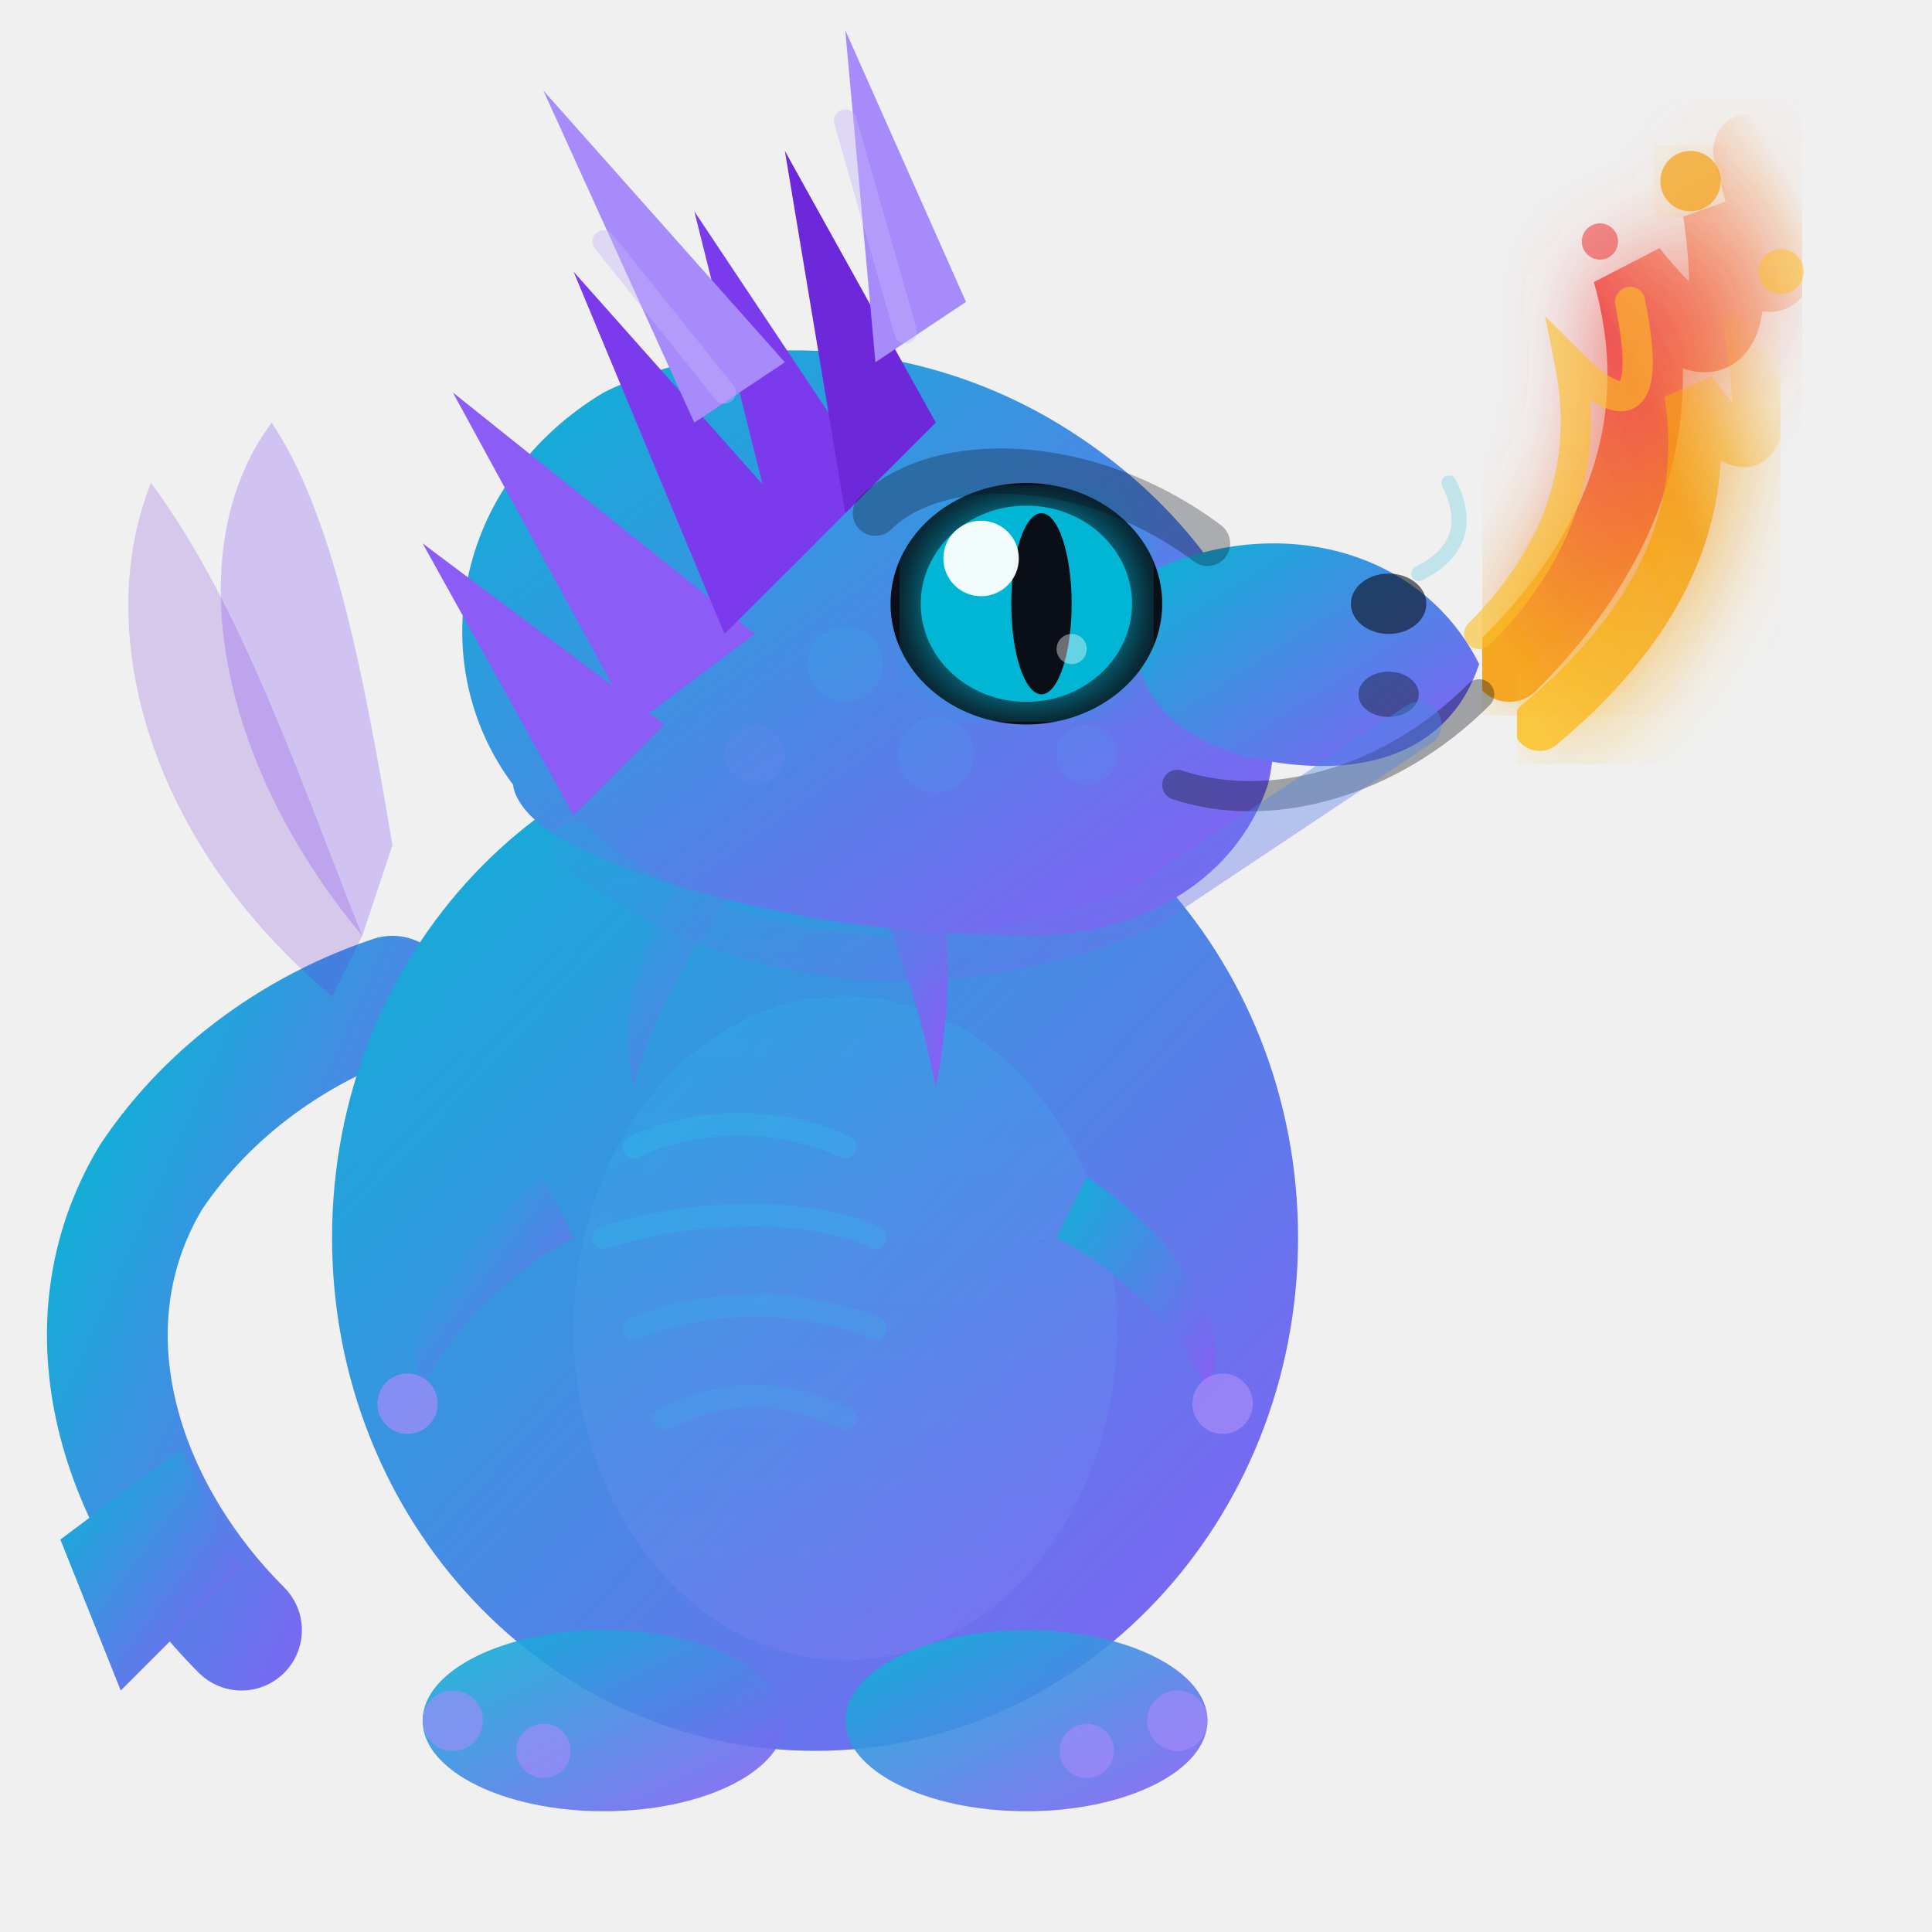
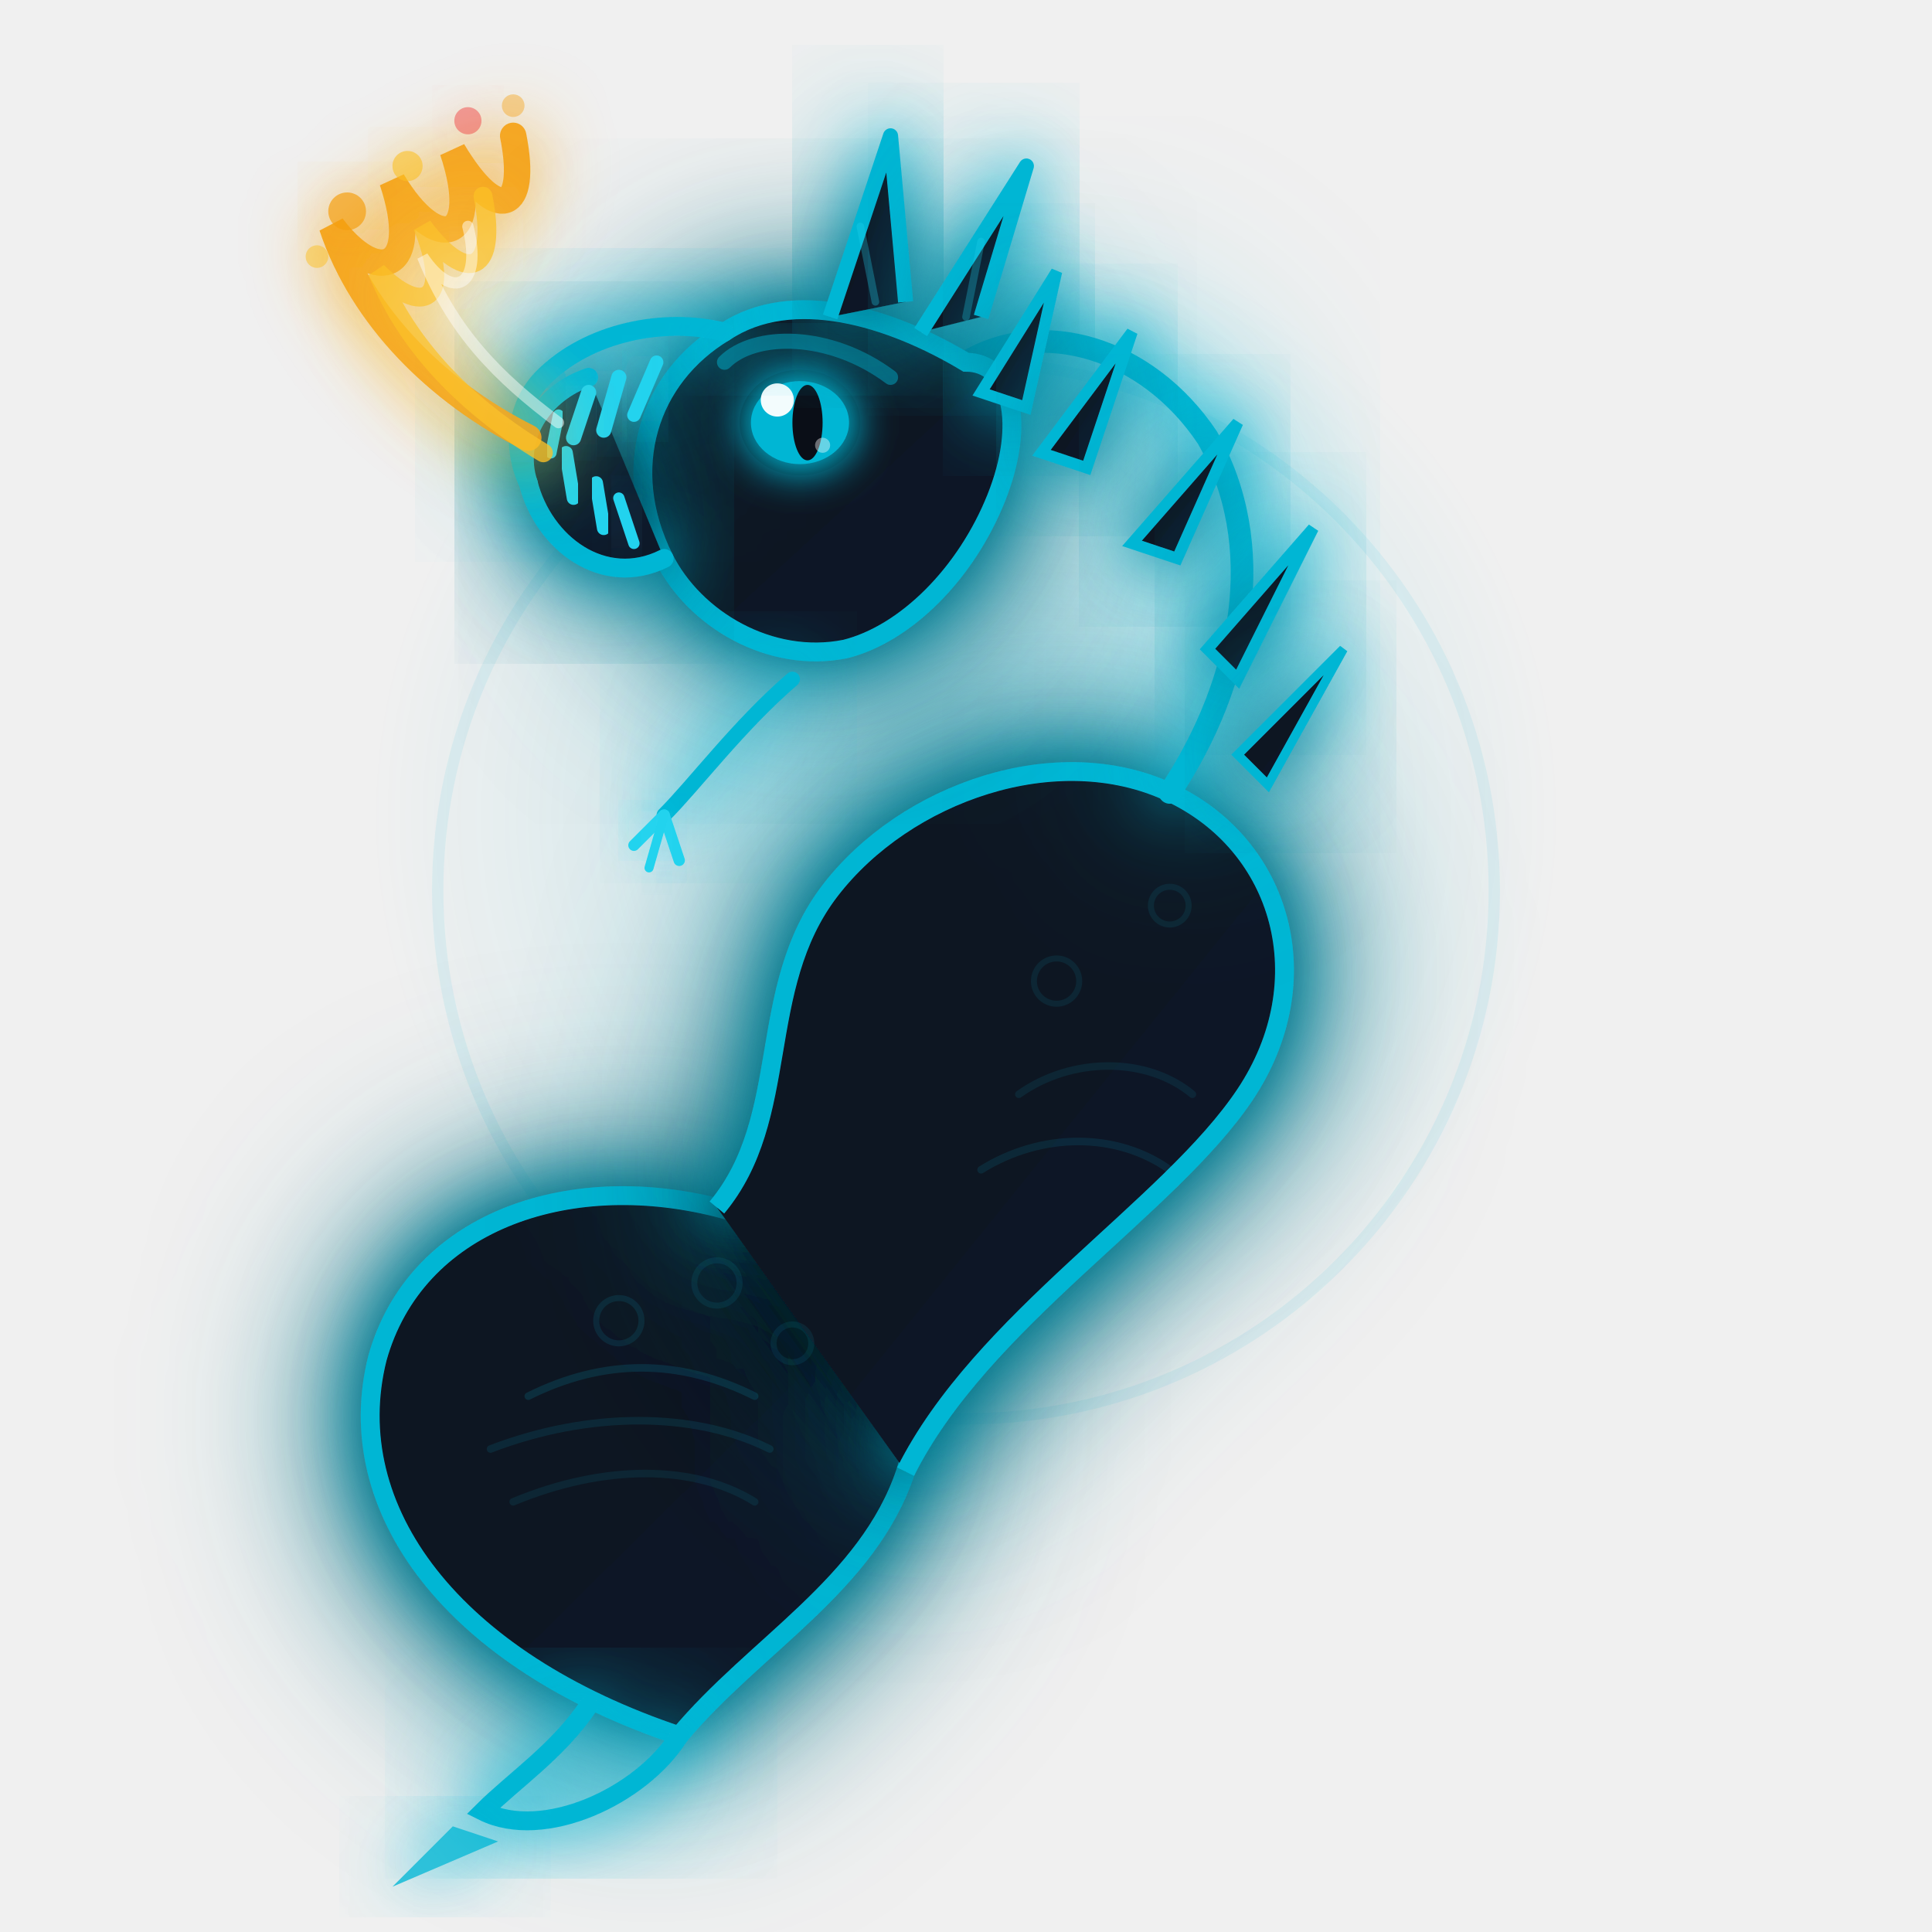
- <svg xmlns="http://www.w3.org/2000/svg" viewBox="0 0 128 128">
+ <svg xmlns="http://www.w3.org/2000/svg" viewBox="0 0 256 256">
  <defs>
-     <linearGradient id="body" x1="0%" y1="0%" x2="100%" y2="100%">
-       <stop offset="0%" stop-color="#06b6d4" />
-       <stop offset="100%" stop-color="#8b5cf6" />
-     </linearGradient>
-     <linearGradient id="belly" x1="0%" y1="0%" x2="0%" y2="100%">
-       <stop offset="0%" stop-color="#22d3ee" />
-       <stop offset="100%" stop-color="#a78bfa" />
-     </linearGradient>
-     <linearGradient id="fire1" x1="0%" y1="100%" x2="100%" y2="0%">
-       <stop offset="0%" stop-color="#f59e0b" />
-       <stop offset="50%" stop-color="#ef4444" />
-       <stop offset="100%" stop-color="#f97316" stop-opacity="0" />
-     </linearGradient>
-     <linearGradient id="fire2" x1="0%" y1="100%" x2="100%" y2="0%">
-       <stop offset="0%" stop-color="#fbbf24" />
-       <stop offset="60%" stop-color="#f59e0b" />
-       <stop offset="100%" stop-color="#fbbf24" stop-opacity="0" />
-     </linearGradient>
-     <filter id="glow">
-       <feGaussianBlur stdDeviation="2" result="b" />
+     <filter id="neon" x="-50%" y="-50%" width="200%" height="200%">
+       <feGaussianBlur in="SourceGraphic" stdDeviation="4" result="blur1" />
+       <feGaussianBlur in="SourceGraphic" stdDeviation="8" result="blur2" />
+       <feGaussianBlur in="SourceGraphic" stdDeviation="14" result="blur3" />
+       <feMerge>
+         <feMergeNode in="blur3" />
+         <feMergeNode in="blur2" />
+         <feMergeNode in="blur1" />
+         <feMergeNode in="SourceGraphic" />
+       </feMerge>
+     </filter>
+     <filter id="aura" x="-60%" y="-60%" width="220%" height="220%">
+       <feGaussianBlur stdDeviation="18" result="b" />
+       <feColorMatrix in="b" type="matrix" values="0 0 0 0 0.024  0 0 0 0 0.714  0 0 0 0 0.831  0 0 0 0.6 0" result="colored" />
+       <feMerge>
+         <feMergeNode in="colored" />
+         <feMergeNode in="SourceGraphic" />
+       </feMerge>
+     </filter>
+     <filter id="eyeG" x="-100%" y="-100%" width="300%" height="300%">
+       <feGaussianBlur stdDeviation="3" result="b" />
+       <feMerge>
+         <feMergeNode in="b" />
+         <feMergeNode in="b" />
+         <feMergeNode in="SourceGraphic" />
+       </feMerge>
+     </filter>
+     <filter id="fireG" x="-80%" y="-80%" width="260%" height="260%">
+       <feGaussianBlur stdDeviation="5" result="b" />
      <feMerge>
        <feMergeNode in="b" />
        <feMergeNode in="SourceGraphic" />
      </feMerge>
    </filter>
-     <filter id="fireGlow">
-       <feGaussianBlur stdDeviation="3" result="b" />
-       <feMerge>
-         <feMergeNode in="b" />
-         <feMergeNode in="SourceGraphic" />
-       </feMerge>
-     </filter>
+     <radialGradient id="auraBg" cx="50%" cy="45%" r="40%">
+       <stop offset="0%" stop-color="#06b6d4" stop-opacity="0.3" />
+       <stop offset="60%" stop-color="#06b6d4" stop-opacity="0.08" />
+       <stop offset="100%" stop-color="#06b6d4" stop-opacity="0" />
+     </radialGradient>
+     <linearGradient id="bodyG" x1="0%" y1="0%" x2="100%" y2="100%">
+       <stop offset="0%" stop-color="#0c1220" />
+       <stop offset="100%" stop-color="#0a1628" />
+     </linearGradient>
  </defs>
-   <path d="M100,44 Q112,32 108,18 Q116,28 114,14 Q120,24 116,10" fill="none" stroke="url(#fire1)" stroke-width="5" stroke-linecap="round" filter="url(#fireGlow)" opacity="0.9" />
-   <path d="M102,48 Q114,38 112,26 Q118,34 116,22" fill="none" stroke="url(#fire2)" stroke-width="3.5" stroke-linecap="round" filter="url(#fireGlow)" opacity="0.85" />
-   <path d="M98,42 Q106,34 104,24 Q110,30 108,20" fill="none" stroke="#fbbf24" stroke-width="2" stroke-linecap="round" opacity="0.6" />
-   <circle cx="112" cy="12" r="2" fill="#f59e0b" opacity="0.7" filter="url(#fireGlow)" />
-   <circle cx="118" cy="18" r="1.5" fill="#fbbf24" opacity="0.5" />
-   <circle cx="106" cy="16" r="1.2" fill="#ef4444" opacity="0.6" />
-   <path d="M16,108 C8,100 4,88 10,78 C14,72 20,68 26,66" fill="none" stroke="url(#body)" stroke-width="8" stroke-linecap="round" />
-   <polygon points="8,112 16,104 12,96 4,102" fill="url(#body)" />
-   <ellipse cx="54" cy="82" rx="32" ry="34" fill="url(#body)" />
-   <ellipse cx="56" cy="88" rx="18" ry="22" fill="url(#belly)" opacity="0.15" />
-   <path d="M52,50 C46,56 40,64 42,72 C44,64 50,56 58,50Z" fill="url(#body)" />
-   <path d="M58,48 C62,54 64,62 62,72 C60,62 56,54 52,50Z" fill="url(#body)" />
-   <path d="M34,52 C28,44 30,32 40,26 C48,22 60,22 70,28 C80,34 86,44 84,52 C82,58 76,62 68,62 C58,62 46,60 38,56 C34,54 34,52 34,52Z" fill="url(#body)" />
-   <path d="M76,38 C84,34 94,36 98,44 C96,50 90,52 82,50 C76,48 74,44 76,38Z" fill="url(#body)" />
-   <path d="M42,76 C46,74 52,74 56,76" fill="none" stroke="#22d3ee" stroke-width="1.5" opacity="0.2" stroke-linecap="round" />
-   <path d="M40,82 C46,80 54,80 58,82" fill="none" stroke="#22d3ee" stroke-width="1.5" opacity="0.18" stroke-linecap="round" />
-   <path d="M42,88 C47,86 53,86 58,88" fill="none" stroke="#22d3ee" stroke-width="1.5" opacity="0.15" stroke-linecap="round" />
-   <path d="M44,94 C48,92 52,92 56,94" fill="none" stroke="#22d3ee" stroke-width="1.5" opacity="0.12" stroke-linecap="round" />
-   <polygon points="38,54 28,36 44,48" fill="#8b5cf6" />
-   <polygon points="42,48 30,26 50,42" fill="#8b5cf6" />
-   <polygon points="48,42 38,18 54,36" fill="#7c3aed" />
-   <polygon points="52,38 46,14 58,32" fill="#7c3aed" />
-   <polygon points="56,34 52,10 62,28" fill="#6d28d9" />
-   <polygon points="46,28 36,6 52,24" fill="#a78bfa" />
-   <polygon points="58,24 56,2 64,20" fill="#a78bfa" />
-   <line x1="40" y1="16" x2="48" y2="26" stroke="#c4b5fd" stroke-width="1.5" opacity="0.4" stroke-linecap="round" />
-   <line x1="56" y1="8" x2="60" y2="22" stroke="#c4b5fd" stroke-width="1.5" opacity="0.4" stroke-linecap="round" />
-   <ellipse cx="68" cy="40" rx="9" ry="8" fill="#0a0e17" />
-   <ellipse cx="68" cy="40" rx="7" ry="6.5" fill="#06b6d4" filter="url(#glow)" />
-   <ellipse cx="69" cy="40" rx="2" ry="6" fill="#0a0e17" />
-   <circle cx="65" cy="37" r="2.5" fill="#fff" opacity="0.95" />
-   <circle cx="71" cy="43" r="1" fill="#fff" opacity="0.4" />
-   <path d="M58,34 C62,30 72,30 80,36" fill="none" stroke="#0a0e17" stroke-width="3" opacity="0.3" stroke-linecap="round" />
-   <ellipse cx="92" cy="40" rx="2.5" ry="2" fill="#0a0e17" opacity="0.6" />
-   <ellipse cx="92" cy="46" rx="2" ry="1.5" fill="#0a0e17" opacity="0.4" />
-   <path d="M94,38 Q98,36 96,32" fill="none" stroke="#06b6d4" stroke-width="1" opacity="0.2" stroke-linecap="round" />
-   <path d="M78,52 C84,54 92,52 98,46" fill="none" stroke="#0a0e17" stroke-width="2" opacity="0.35" stroke-linecap="round" />
-   <path d="M38,56 C48,64 62,66 76,60 C82,56 88,52 94,48" fill="none" stroke="url(#body)" stroke-width="3" opacity="0.4" stroke-linecap="round" />
-   <path d="M36,78 C30,82 26,88 28,92 C30,88 34,84 38,82Z" fill="url(#body)" opacity="0.9" />
-   <path d="M72,78 C78,82 82,88 80,92 C78,88 74,84 70,82Z" fill="url(#body)" opacity="0.9" />
-   <circle cx="27" cy="93" r="2" fill="#a78bfa" opacity="0.7" />
-   <circle cx="81" cy="93" r="2" fill="#a78bfa" opacity="0.7" />
-   <ellipse cx="40" cy="114" rx="12" ry="6" fill="url(#body)" opacity="0.9" />
-   <ellipse cx="68" cy="114" rx="12" ry="6" fill="url(#body)" opacity="0.9" />
-   <circle cx="30" cy="114" r="2" fill="#a78bfa" opacity="0.6" />
-   <circle cx="36" cy="116" r="1.8" fill="#a78bfa" opacity="0.6" />
-   <circle cx="78" cy="114" r="2" fill="#a78bfa" opacity="0.6" />
-   <circle cx="72" cy="116" r="1.8" fill="#a78bfa" opacity="0.6" />
-   <path d="M24,62 C14,50 12,36 18,28 C22,34 24,44 26,56Z" fill="#8b5cf6" opacity="0.3" />
-   <path d="M22,66 C10,56 6,42 10,32 C16,40 20,52 24,62Z" fill="#6d28d9" opacity="0.2" />
-   <circle cx="56" cy="44" r="2.5" fill="#22d3ee" opacity="0.1" />
-   <circle cx="62" cy="50" r="2.5" fill="#22d3ee" opacity="0.08" />
-   <circle cx="50" cy="50" r="2" fill="#a78bfa" opacity="0.08" />
-   <circle cx="72" cy="50" r="2" fill="#22d3ee" opacity="0.08" />
+   <circle cx="128" cy="118" r="100" fill="url(#auraBg)" />
+   <circle cx="128" cy="118" r="70" fill="none" stroke="#06b6d4" stroke-width="1.5" opacity="0.08" />
+   <path d="M90,230 C60,220 45,200 50,180 C55,162 75,155 95,160 C115,165 125,178 120,195 C115,210 100,218 90,230Z" fill="url(#bodyG)" stroke="#06b6d4" stroke-width="2.5" filter="url(#neon)" />
+   <path d="M90,230 C85,238 72,244 64,240 C68,236 74,232 78,226" fill="none" stroke="#06b6d4" stroke-width="2.5" filter="url(#neon)" stroke-linecap="round" />
+   <polygon points="60,242 52,250 66,244" fill="#06b6d4" opacity="0.8" filter="url(#neon)" />
+   <path d="M120,195 C130,175 155,160 165,145 C175,130 170,112 155,105 C140,98 120,105 110,118 C100,131 105,148 95,160" fill="url(#bodyG)" stroke="#06b6d4" stroke-width="2.5" filter="url(#neon)" />
+   <path d="M155,105 C165,90 168,72 160,58 C152,46 138,42 128,48" fill="none" stroke="#06b6d4" stroke-width="3" filter="url(#neon)" stroke-linecap="round" />
+   <path d="M70,185 C80,180 90,180 100,185" fill="none" stroke="#06b6d4" stroke-width="1" opacity="0.15" stroke-linecap="round" />
+   <path d="M65,192 C78,187 92,187 102,192" fill="none" stroke="#06b6d4" stroke-width="1" opacity="0.12" stroke-linecap="round" />
+   <path d="M68,199 C80,194 92,194 100,199" fill="none" stroke="#06b6d4" stroke-width="1" opacity="0.1" stroke-linecap="round" />
+   <path d="M130,155 C138,150 148,150 155,155" fill="none" stroke="#06b6d4" stroke-width="1" opacity="0.12" stroke-linecap="round" />
+   <path d="M135,145 C142,140 152,140 158,145" fill="none" stroke="#06b6d4" stroke-width="1" opacity="0.1" stroke-linecap="round" />
+   <circle cx="82" cy="175" r="3" fill="none" stroke="#06b6d4" stroke-width="0.8" opacity="0.12" />
+   <circle cx="95" cy="170" r="3" fill="none" stroke="#06b6d4" stroke-width="0.8" opacity="0.1" />
+   <circle cx="105" cy="178" r="2.5" fill="none" stroke="#06b6d4" stroke-width="0.8" opacity="0.1" />
+   <circle cx="140" cy="130" r="3" fill="none" stroke="#06b6d4" stroke-width="0.8" opacity="0.1" />
+   <circle cx="155" cy="120" r="2.5" fill="none" stroke="#06b6d4" stroke-width="0.8" opacity="0.1" />
+   <path d="M128,48 C118,42 105,38 96,44 C86,50 82,62 88,74 C92,82 102,88 112,86 C120,84 128,76 132,66 C136,56 134,48 128,48Z" fill="url(#bodyG)" stroke="#06b6d4" stroke-width="2.5" filter="url(#neon)" />
+   <path d="M88,74 C80,78 72,72 70,64 C68,58 72,52 78,50" fill="url(#bodyG)" stroke="#06b6d4" stroke-width="2.5" filter="url(#neon)" stroke-linecap="round" />
+   <path d="M96,44 C88,42 78,44 72,50 C68,54 68,60 70,64" fill="none" stroke="#06b6d4" stroke-width="2.5" filter="url(#neon)" stroke-linecap="round" />
+   <line x1="78" y1="52" x2="76" y2="58" stroke="#22d3ee" stroke-width="2" stroke-linecap="round" filter="url(#neon)" />
+   <line x1="82" y1="50" x2="80" y2="57" stroke="#22d3ee" stroke-width="2" stroke-linecap="round" filter="url(#neon)" />
+   <line x1="87" y1="48" x2="84" y2="55" stroke="#22d3ee" stroke-width="1.8" stroke-linecap="round" filter="url(#neon)" />
+   <line x1="74" y1="55" x2="73" y2="60" stroke="#22d3ee" stroke-width="1.5" stroke-linecap="round" filter="url(#neon)" />
+   <line x1="76" y1="66" x2="75" y2="60" stroke="#22d3ee" stroke-width="1.8" stroke-linecap="round" filter="url(#neon)" />
+   <line x1="80" y1="70" x2="79" y2="64" stroke="#22d3ee" stroke-width="1.8" stroke-linecap="round" filter="url(#neon)" />
+   <line x1="84" y1="72" x2="82" y2="66" stroke="#22d3ee" stroke-width="1.5" stroke-linecap="round" filter="url(#neon)" />
+   <ellipse cx="73" cy="50" rx="2" ry="1.5" fill="#06b6d4" opacity="0.5" />
+   <ellipse cx="106" cy="56" rx="8" ry="7" fill="#0a0e17" />
+   <ellipse cx="106" cy="56" rx="6.5" ry="5.5" fill="#06b6d4" filter="url(#eyeG)" />
+   <ellipse cx="107" cy="56" rx="2" ry="5" fill="#0a0e17" />
+   <circle cx="103" cy="53" r="2.2" fill="#fff" opacity="0.95" />
+   <circle cx="109" cy="59" r="1" fill="#fff" opacity="0.4" />
+   <path d="M96,48 C100,44 110,44 118,50" fill="none" stroke="#06b6d4" stroke-width="2" opacity="0.5" stroke-linecap="round" filter="url(#neon)" />
+   <path d="M110,42 L118,18 L120,40" fill="url(#bodyG)" stroke="#06b6d4" stroke-width="2" filter="url(#neon)" stroke-linejoin="round" />
+   <path d="M122,44 L136,22 L130,42" fill="url(#bodyG)" stroke="#06b6d4" stroke-width="2" filter="url(#neon)" stroke-linejoin="round" />
+   <line x1="114" y1="30" x2="116" y2="40" stroke="#22d3ee" stroke-width="1" opacity="0.3" stroke-linecap="round" />
+   <line x1="130" y1="32" x2="128" y2="42" stroke="#22d3ee" stroke-width="1" opacity="0.3" stroke-linecap="round" />
+   <polygon points="130,52 140,36 136,54" fill="url(#bodyG)" stroke="#06b6d4" stroke-width="1.5" filter="url(#neon)" />
+   <polygon points="138,60 150,44 144,62" fill="url(#bodyG)" stroke="#06b6d4" stroke-width="1.5" filter="url(#neon)" />
+   <polygon points="150,72 164,56 156,74" fill="url(#bodyG)" stroke="#06b6d4" stroke-width="1.5" filter="url(#neon)" />
+   <polygon points="160,86 174,70 164,90" fill="url(#bodyG)" stroke="#06b6d4" stroke-width="1.5" filter="url(#neon)" />
+   <polygon points="164,100 178,86 168,104" fill="url(#bodyG)" stroke="#06b6d4" stroke-width="1.2" filter="url(#neon)" />
+   <path d="M105,90 C98,96 92,104 88,108" fill="none" stroke="#06b6d4" stroke-width="2" filter="url(#neon)" stroke-linecap="round" />
+   <line x1="88" y1="108" x2="84" y2="112" stroke="#22d3ee" stroke-width="1.5" stroke-linecap="round" filter="url(#neon)" />
+   <line x1="88" y1="108" x2="90" y2="114" stroke="#22d3ee" stroke-width="1.5" stroke-linecap="round" filter="url(#neon)" />
+   <line x1="88" y1="108" x2="86" y2="115" stroke="#22d3ee" stroke-width="1.2" stroke-linecap="round" filter="url(#neon)" />
+   <path d="M70,58 C58,52 48,42 44,30 C50,38 56,36 52,24 C58,34 64,32 60,20 C66,30 70,28 68,18" fill="none" stroke="#f59e0b" stroke-width="3.5" stroke-linecap="round" filter="url(#fireG)" opacity="0.9" />
+   <path d="M72,60 C62,54 54,46 50,36 C56,42 60,40 56,30 C62,38 66,36 64,26" fill="none" stroke="#fbbf24" stroke-width="2.5" stroke-linecap="round" filter="url(#fireG)" opacity="0.8" />
+   <path d="M74,56 C66,50 60,44 56,34 C60,40 64,38 62,30" fill="none" stroke="#fff" stroke-width="1.5" stroke-linecap="round" filter="url(#fireG)" opacity="0.5" />
+   <circle cx="46" cy="28" r="2.5" fill="#f59e0b" opacity="0.7" filter="url(#fireG)" />
+   <circle cx="54" cy="22" r="2" fill="#fbbf24" opacity="0.6" filter="url(#fireG)" />
+   <circle cx="62" cy="16" r="1.8" fill="#ef4444" opacity="0.5" filter="url(#fireG)" />
+   <circle cx="68" cy="14" r="1.5" fill="#f59e0b" opacity="0.4" />
+   <circle cx="42" cy="34" r="1.5" fill="#fbbf24" opacity="0.5" />
</svg>
